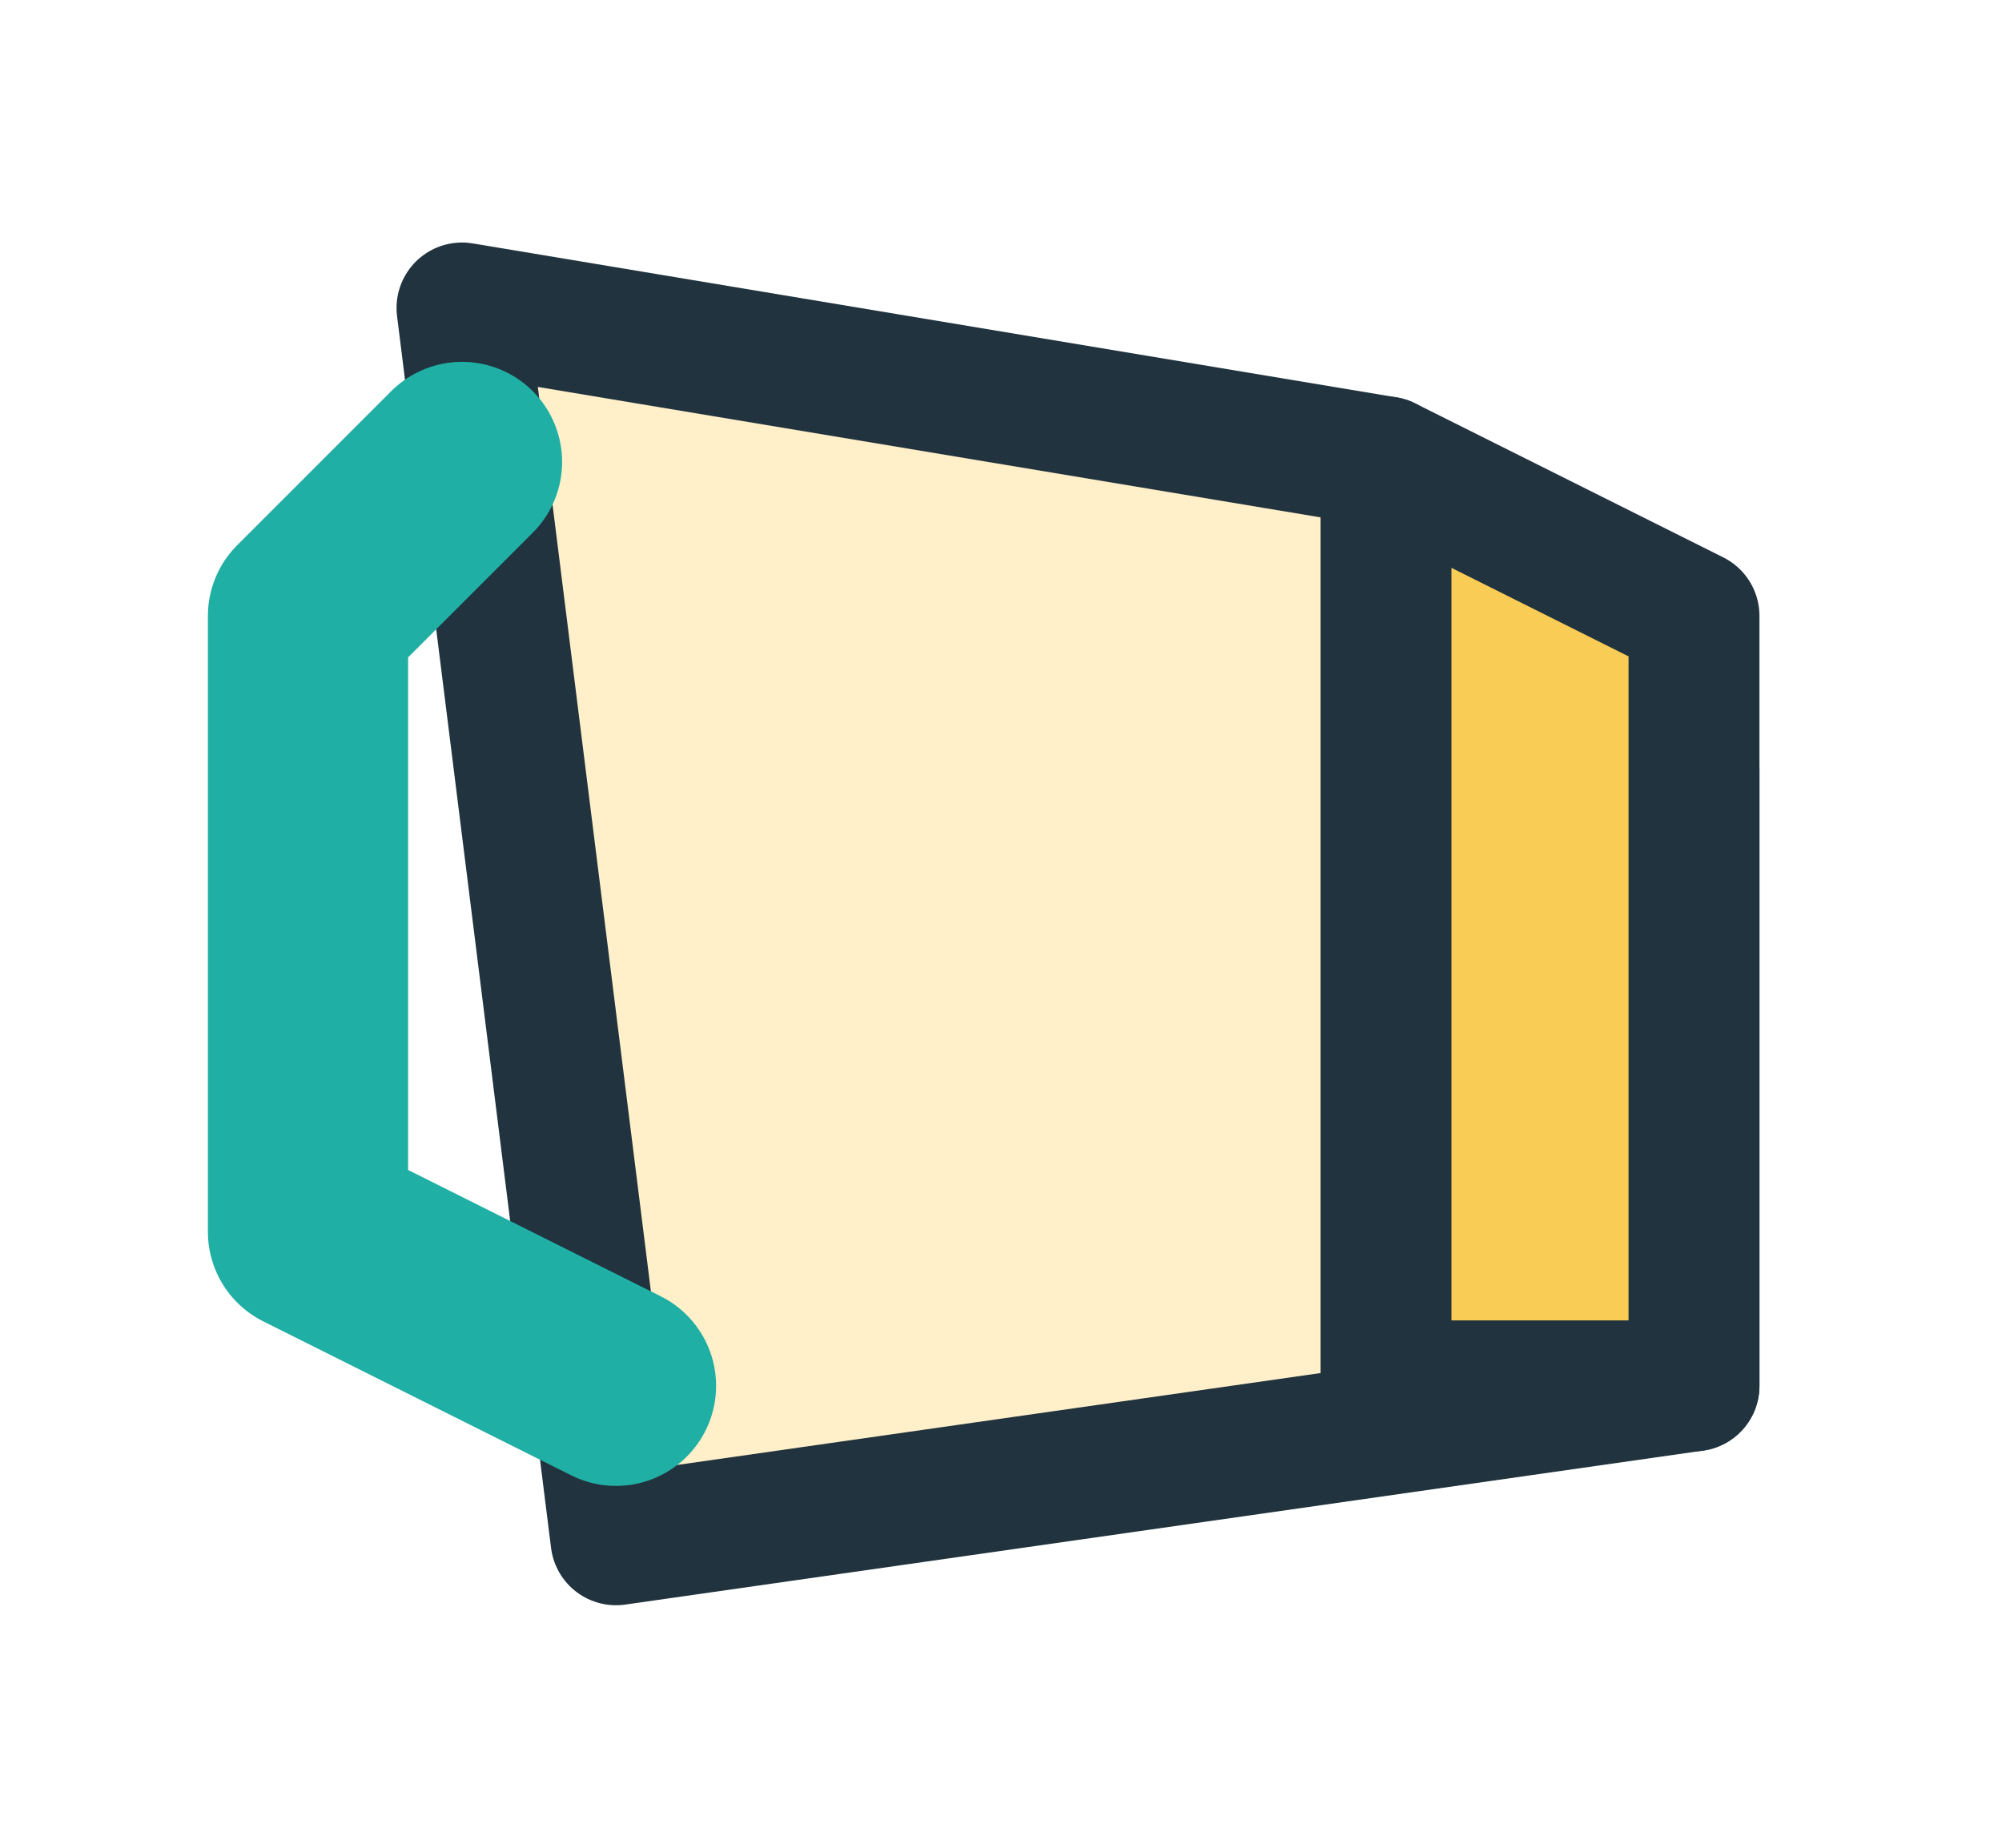
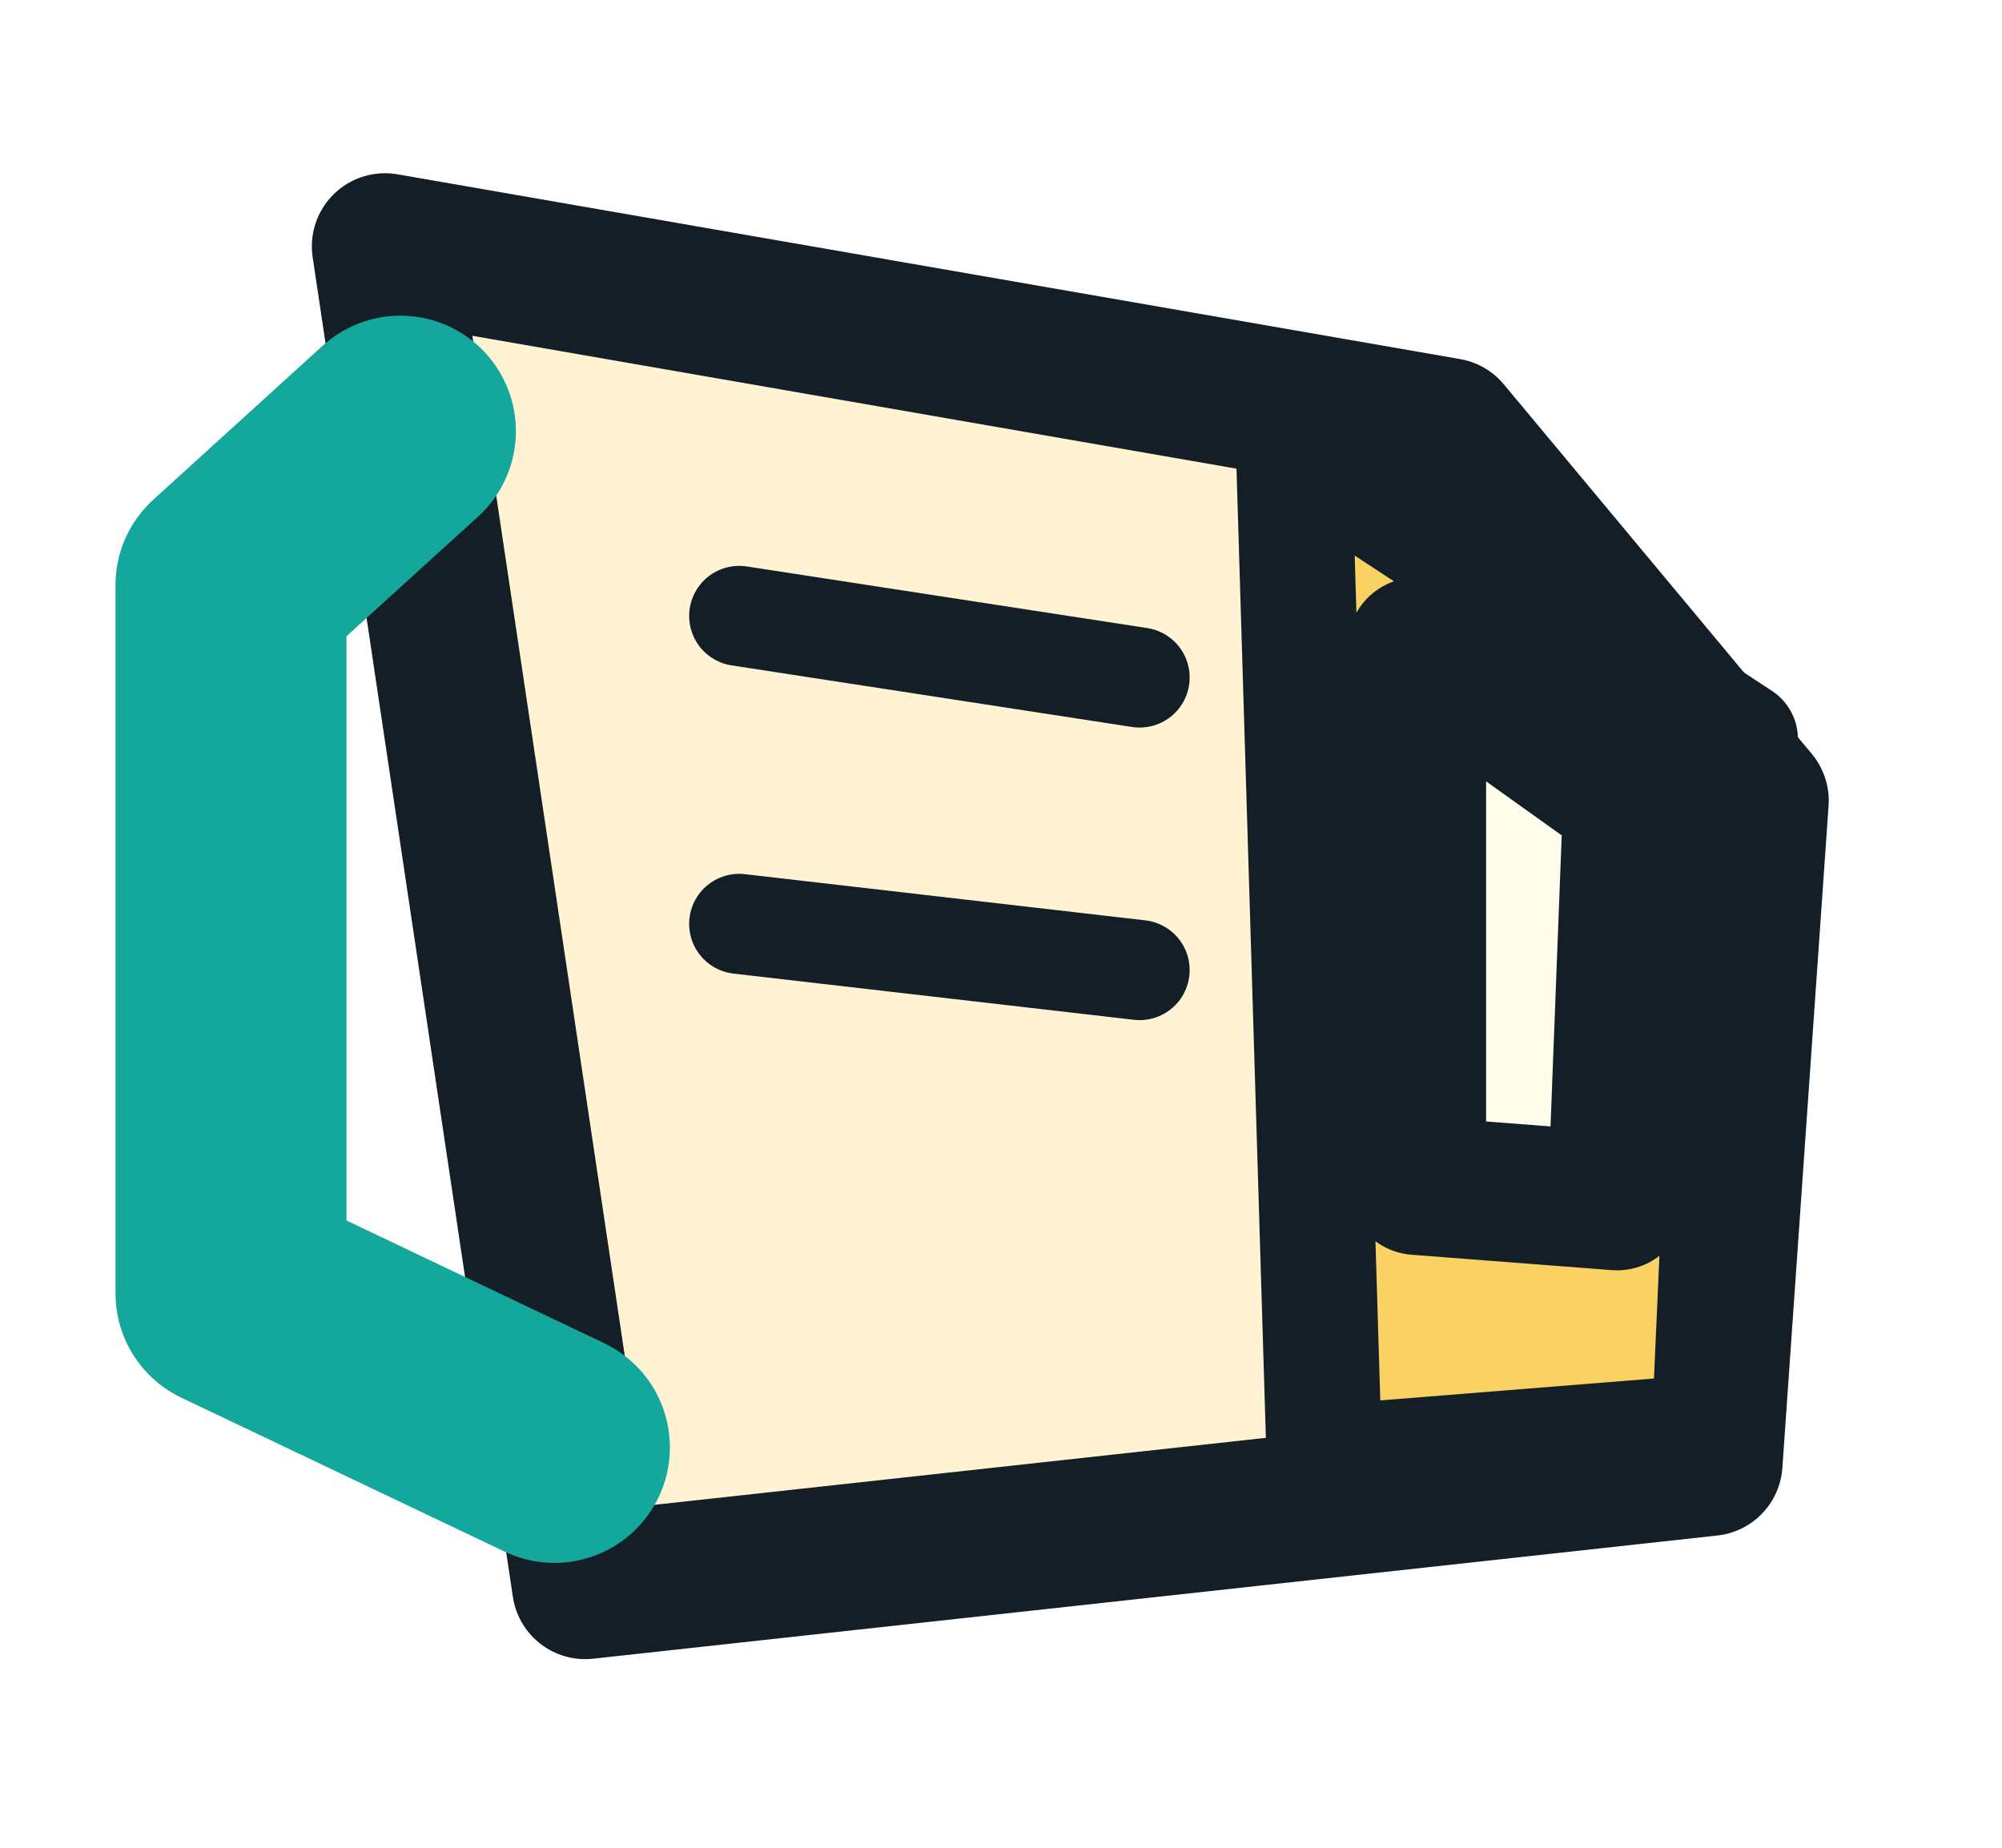
- <svg xmlns="http://www.w3.org/2000/svg" viewBox="-7 -6 13 12" fill="none" stroke="#20333e" stroke-width="0.85" stroke-linecap="round" stroke-linejoin="round">
-   <path d="M-4 -4 L2 -3 L4 -1 L4 3 L-3 4 Z" fill="#fff0ca" stroke="#20333e" stroke-width="0.85" />
-   <path d="M2 -3 L4 -2 L4 3 L2 3 Z" fill="#f9cc56" stroke="#20333e" stroke-width="0.85" />
-   <path d="M-4 -3 L-5 -2 L-5 2 L-3 3" fill="none" stroke="#20afa4" stroke-width="1.3" />
+ <svg xmlns="http://www.w3.org/2000/svg" viewBox="-7 -6 13 12" fill="none" stroke="#141e26" stroke-width="0.9" stroke-linecap="round" stroke-linejoin="round">
+   <path d="M-4.5 -4.4 L2.4 -3.2 L4.4 -0.8 L4.1 3.5 L-3.2 4.3 Z" fill="#fff3d4" stroke="#141e26" stroke-width="0.95" />
+   <path d="M1.4 -3.1 L4.3 -1.2 L4.1 3.3 L1.6 3.5 Z" fill="#f9d263" stroke="#141e26" stroke-width="0.75" />
+   <path d="M2.2 -1.8 L3.6 -0.8 L3.5 1.8 L2.2 1.7 Z" fill="#fffceb" />
+   <path d="M-4.4 -3.2 L-5.5 -2.2 L-5.5 2.4 L-3.4 3.4" fill="none" stroke="#14a89d" stroke-width="1.5" />
+   <path d="M-2.2 -2 L0.4 -1.6 M-2.2 0 L0.4 0.3" fill="none" stroke="#141e26" stroke-width="0.65" />
</svg>
